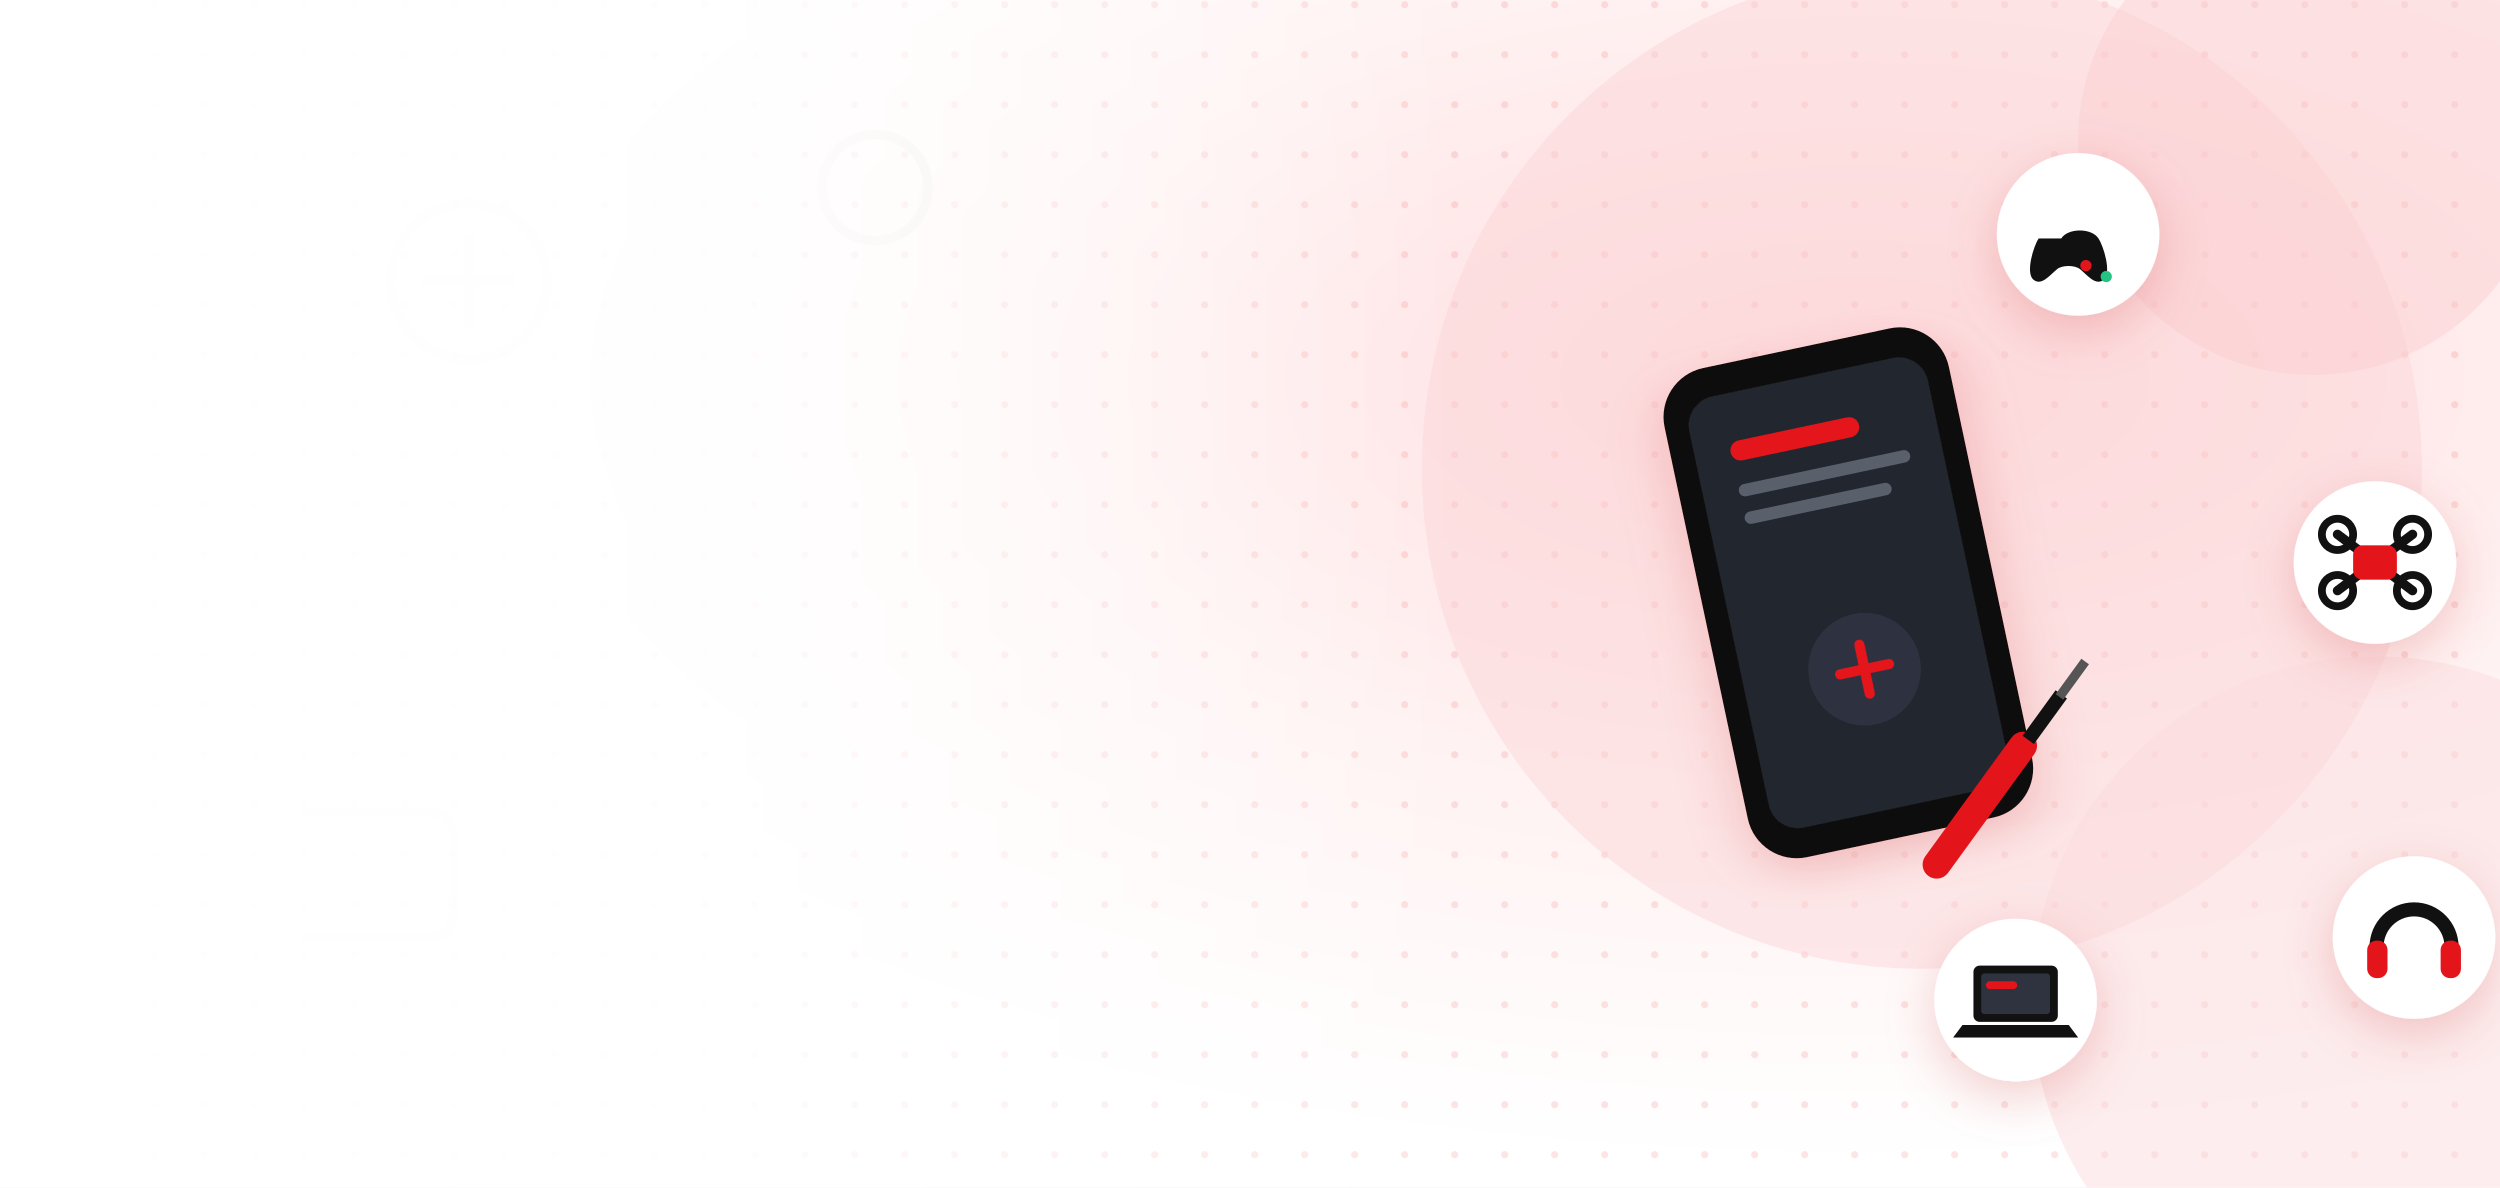
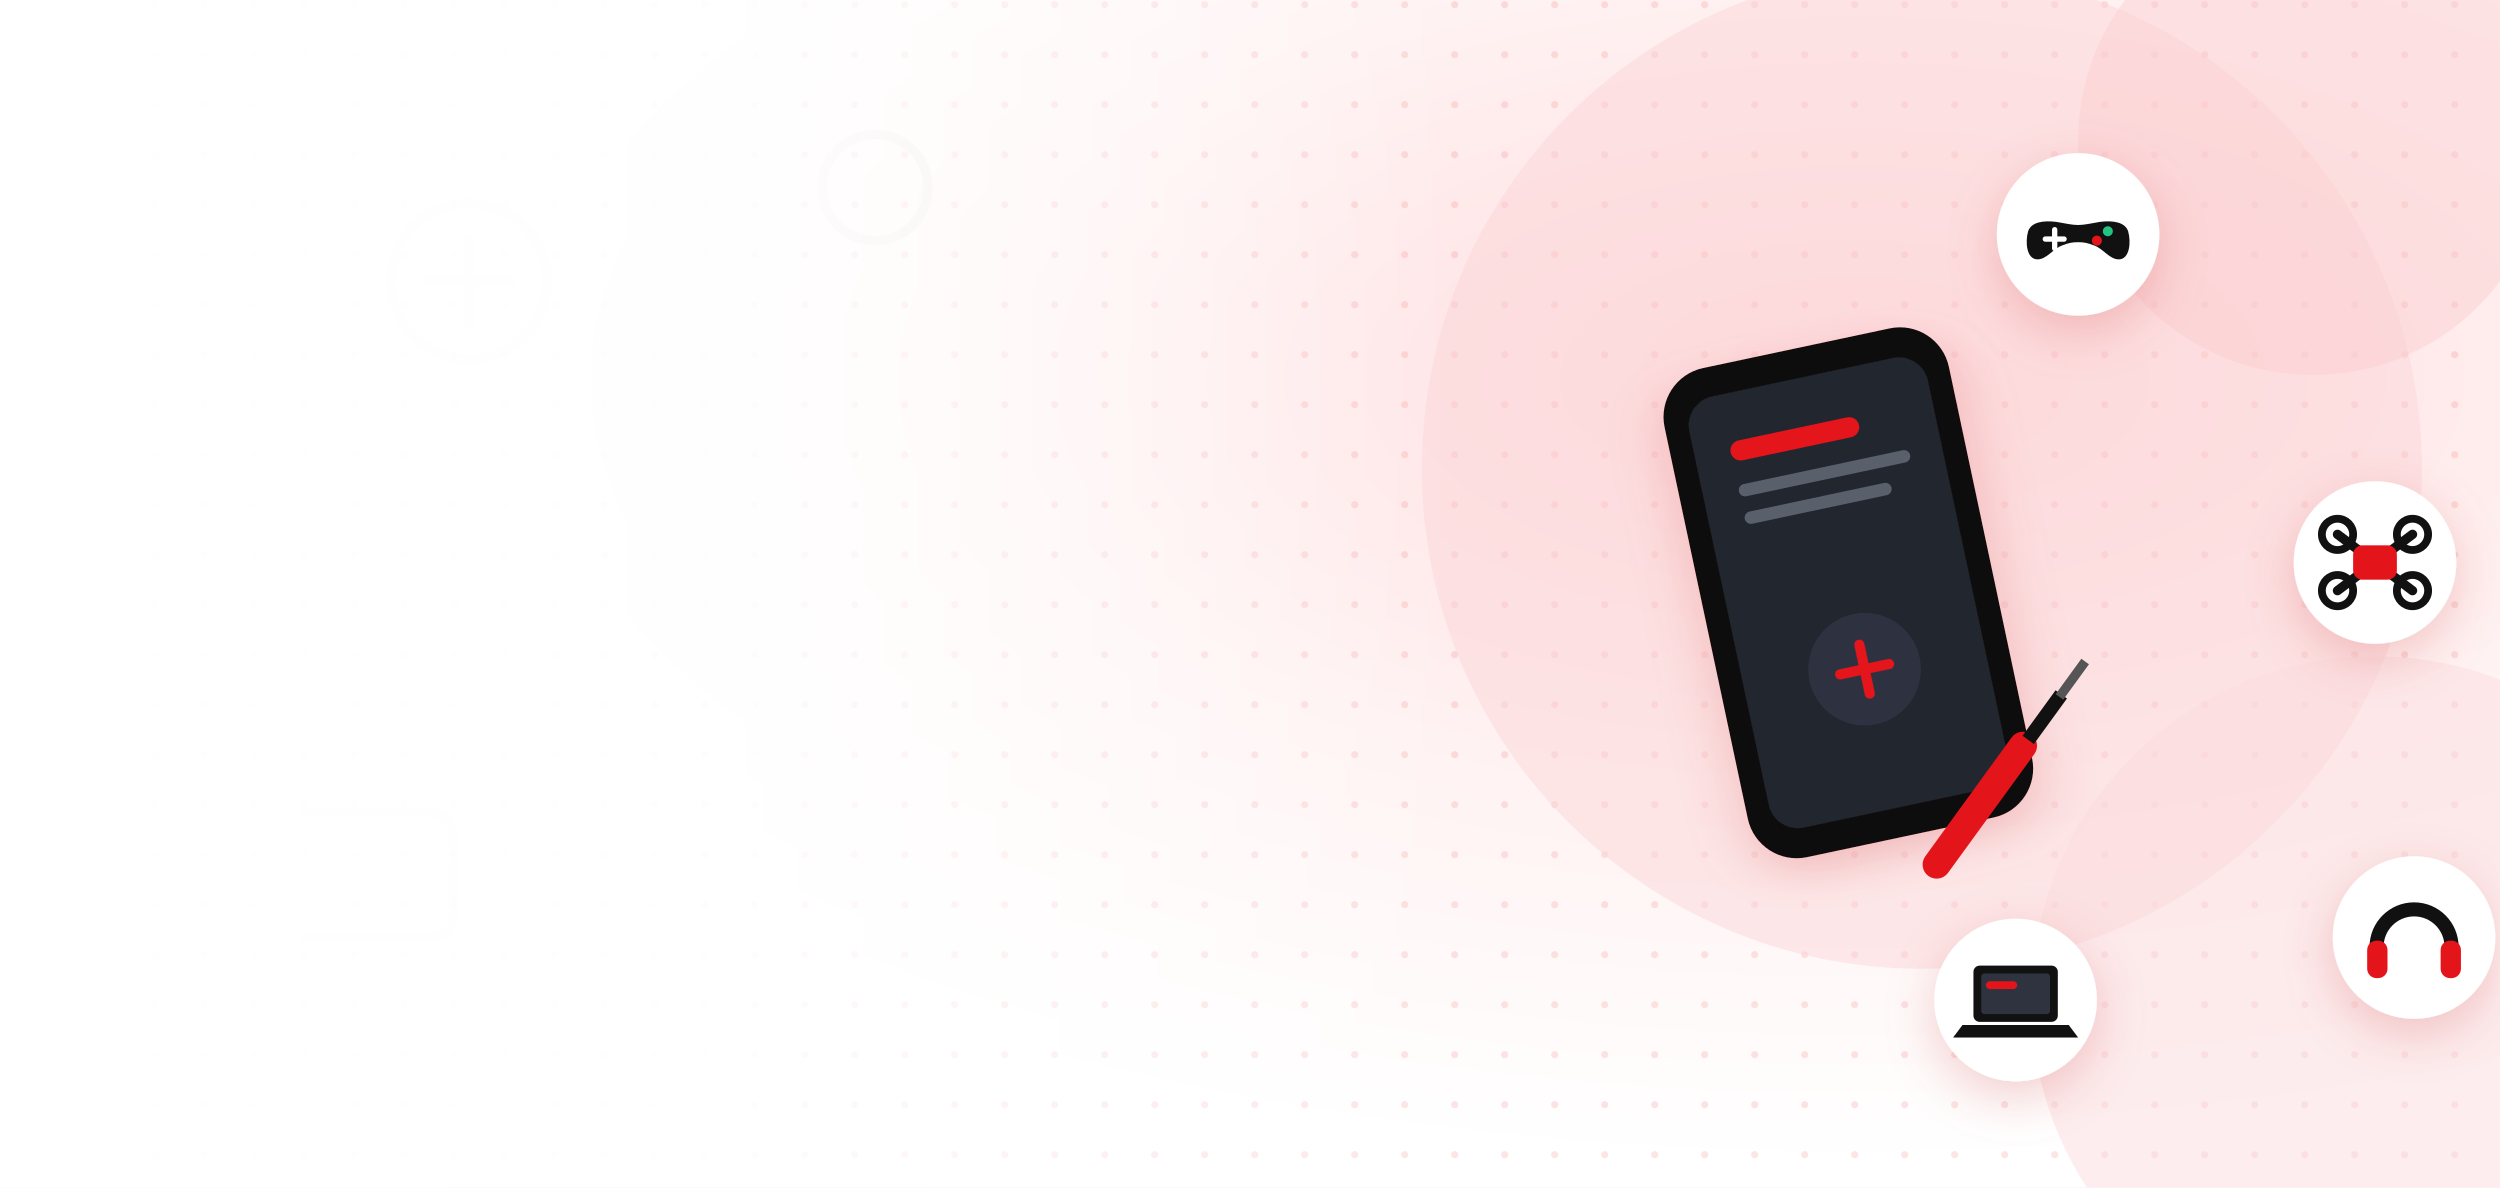
<svg xmlns="http://www.w3.org/2000/svg" viewBox="0 0 1600 760" preserveAspectRatio="xMaxYMid slice" role="img" aria-hidden="true">
  <defs>
    <radialGradient id="glow" cx="74%" cy="32%" r="66%">
      <stop offset="0%" stop-color="#ffdcde" />
      <stop offset="52%" stop-color="#fff2f2" />
      <stop offset="100%" stop-color="#ffffff" />
    </radialGradient>
    <linearGradient id="fade" x1="0" y1="0" x2="1" y2="0">
      <stop offset="0%" stop-color="#ffffff" />
      <stop offset="30%" stop-color="#ffffff" stop-opacity="0.9" />
      <stop offset="58%" stop-color="#ffffff" stop-opacity="0" />
    </linearGradient>
    <pattern id="dots" width="32" height="32" patternUnits="userSpaceOnUse">
      <circle cx="3" cy="3" r="2.3" fill="#e4141b" fill-opacity="0.11" />
    </pattern>
    <filter id="soft" x="-40%" y="-40%" width="180%" height="180%">
      <feDropShadow dx="0" dy="10" stdDeviation="16" flood-color="#c01016" flood-opacity="0.18" />
    </filter>
  </defs>
  <rect width="1600" height="760" fill="url(#glow)" />
  <rect width="1600" height="760" fill="url(#dots)" />
  <circle cx="1230" cy="300" r="320" fill="#fcd5d7" opacity="0.5" />
  <circle cx="1520" cy="640" r="220" fill="#fcdcde" opacity="0.5" />
  <circle cx="1480" cy="90" r="150" fill="#fbcccf" opacity="0.45" />
  <g fill="none" stroke="#111" stroke-opacity="0.05" stroke-width="6">
    <circle cx="300" cy="180" r="50" />
    <path d="M270 180h60 M300 150v60" />
    <rect x="170" y="520" width="120" height="80" rx="14" />
    <circle cx="560" cy="120" r="34" />
  </g>
  <g transform="rotate(-12 1180 380)" filter="url(#soft)">
    <rect x="1090" y="220" width="186" height="320" rx="32" fill="#111" />
    <rect x="1105" y="239" width="156" height="282" rx="19" fill="#23262f" />
    <rect x="1128" y="270" width="84" height="13" rx="6.5" fill="#e4141b" />
    <rect x="1128" y="298" width="112" height="8" rx="4" fill="#5a5f6c" />
    <rect x="1128" y="316" width="96" height="8" rx="4" fill="#5a5f6c" />
    <circle cx="1183" cy="430" r="36" fill="#2f3340" />
    <path d="M1167 430h32 M1183 414v32" stroke="#e4141b" stroke-width="6.5" stroke-linecap="round" />
  </g>
  <g transform="rotate(36 1300 470)">
    <rect x="1291" y="470" width="18" height="112" rx="9" fill="#e4141b" />
    <rect x="1296" y="438" width="9" height="36" fill="#111" />
    <rect x="1297.5" y="412" width="6" height="28" fill="#555" />
  </g>
  <g transform="translate(1330 150)">
    <circle r="52" fill="#fff" filter="url(#soft)" />
-     <path d="M-28 -4c5-8 23-8 28 0 4 6 10 26 4 31-6 5-12-3-18-8-4-3-13-3-17 0-6 5-12 13-18 8-6-5 0-25 4-31z" fill="#111" transform="translate(13 6) scale(0.85)" />
-     <circle cx="5" cy="20" r="3.6" fill="#e4141b" />
-     <circle cx="18" cy="27" r="3.6" fill="#23c483" />
+     <g transform="translate(0 1)">
+       <path d="M-32 -3C-34 4 -33 15 -26 15 -20 15 -16 8 -10 6 -6 4.5 -4 4 0 4 4 4 6 4.5 10 6 16 8 20 15 26 15 33 15 34 4 32 -3 30 -9 22 -10 14 -9 8 -8 4 -7 0 -7 -4 -7 -8 -8 -14 -9 -22 -10 -30 -9 -32 -3Z" fill="#111" />
+       <path d="M-21 2h12 M-15 -4v12" stroke="#fff" stroke-width="3.4" stroke-linecap="round" />
+       <circle cx="12" cy="3" r="3.2" fill="#e4141b" />
+       <circle cx="19" cy="-3" r="3.2" fill="#23c483" />
+     </g>
  </g>
  <g transform="translate(1520 360)">
    <circle r="52" fill="#fff" filter="url(#soft)" />
    <g stroke="#111" stroke-width="6" stroke-linecap="round">
      <line x1="-24" y1="-18" x2="24" y2="18" />
      <line x1="24" y1="-18" x2="-24" y2="18" />
    </g>
    <circle cx="-24" cy="-18" r="10" fill="none" stroke="#111" stroke-width="5" />
    <circle cx="24" cy="-18" r="10" fill="none" stroke="#111" stroke-width="5" />
    <circle cx="-24" cy="18" r="10" fill="none" stroke="#111" stroke-width="5" />
    <circle cx="24" cy="18" r="10" fill="none" stroke="#111" stroke-width="5" />
    <rect x="-14" y="-11" width="28" height="22" rx="6" fill="#e4141b" />
  </g>
  <g transform="translate(1290 640)">
    <circle r="52" fill="#fff" filter="url(#soft)" />
    <rect x="-27" y="-22" width="54" height="36" rx="4" fill="#111" />
    <rect x="-22" y="-17" width="44" height="26" rx="2" fill="#2f3340" />
    <rect x="-19" y="-12" width="20" height="5" rx="2.5" fill="#e4141b" />
    <path d="M-34 16h68l6 8h-80z" fill="#111" />
  </g>
  <g transform="translate(1545 600)">
    <circle r="52" fill="#fff" filter="url(#soft)" />
    <path d="M-24 6a24 24 0 0 1 48 0" fill="none" stroke="#111" stroke-width="9" stroke-linecap="round" />
    <rect x="-30" y="2" width="13" height="24" rx="6" fill="#e4141b" />
    <rect x="17" y="2" width="13" height="24" rx="6" fill="#e4141b" />
  </g>
  <rect width="1600" height="760" fill="url(#fade)" />
</svg>
